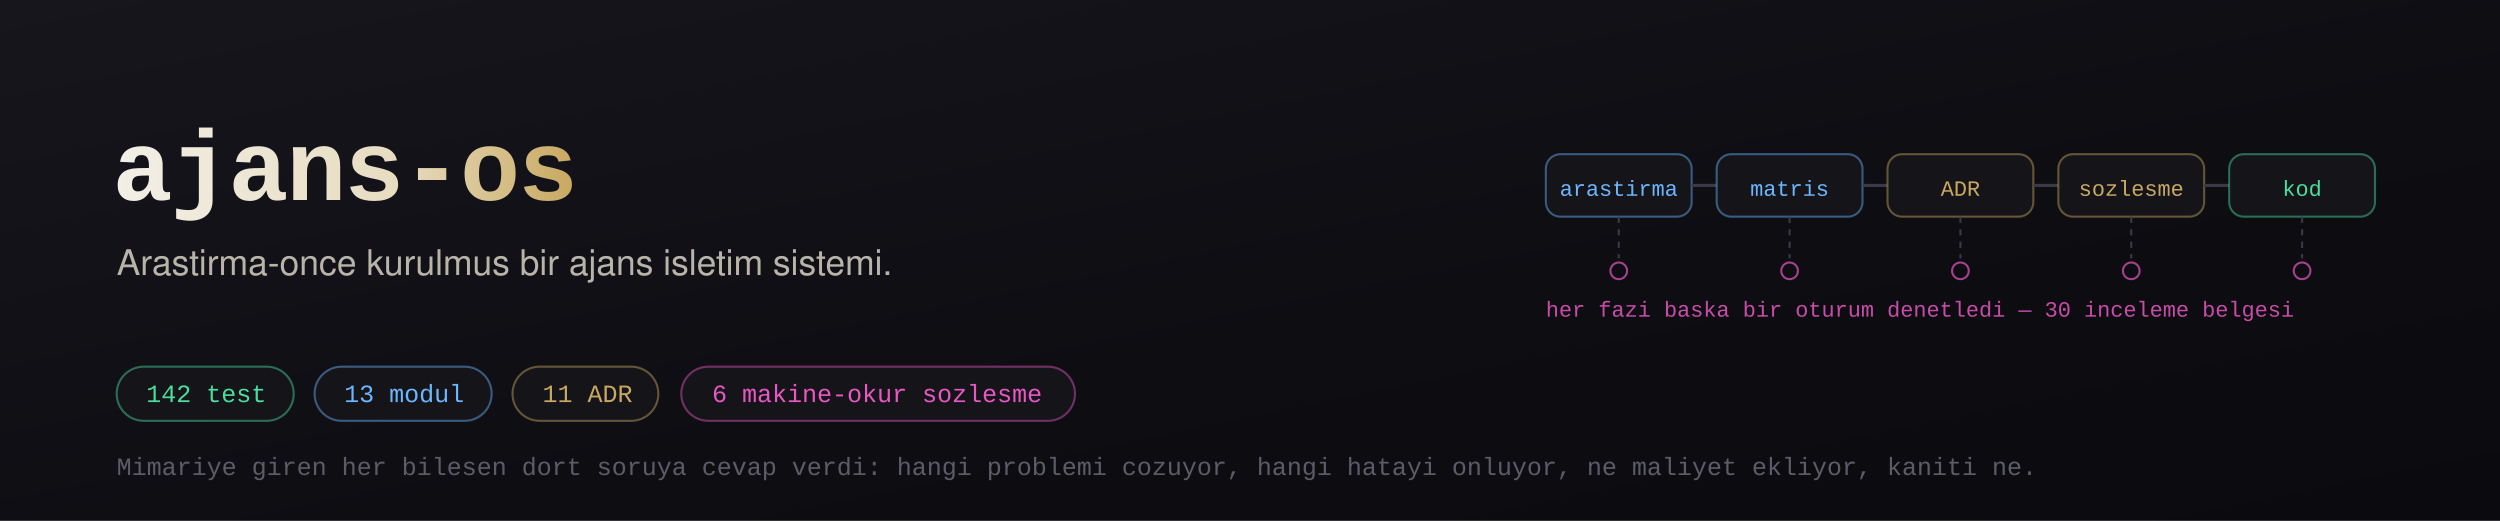
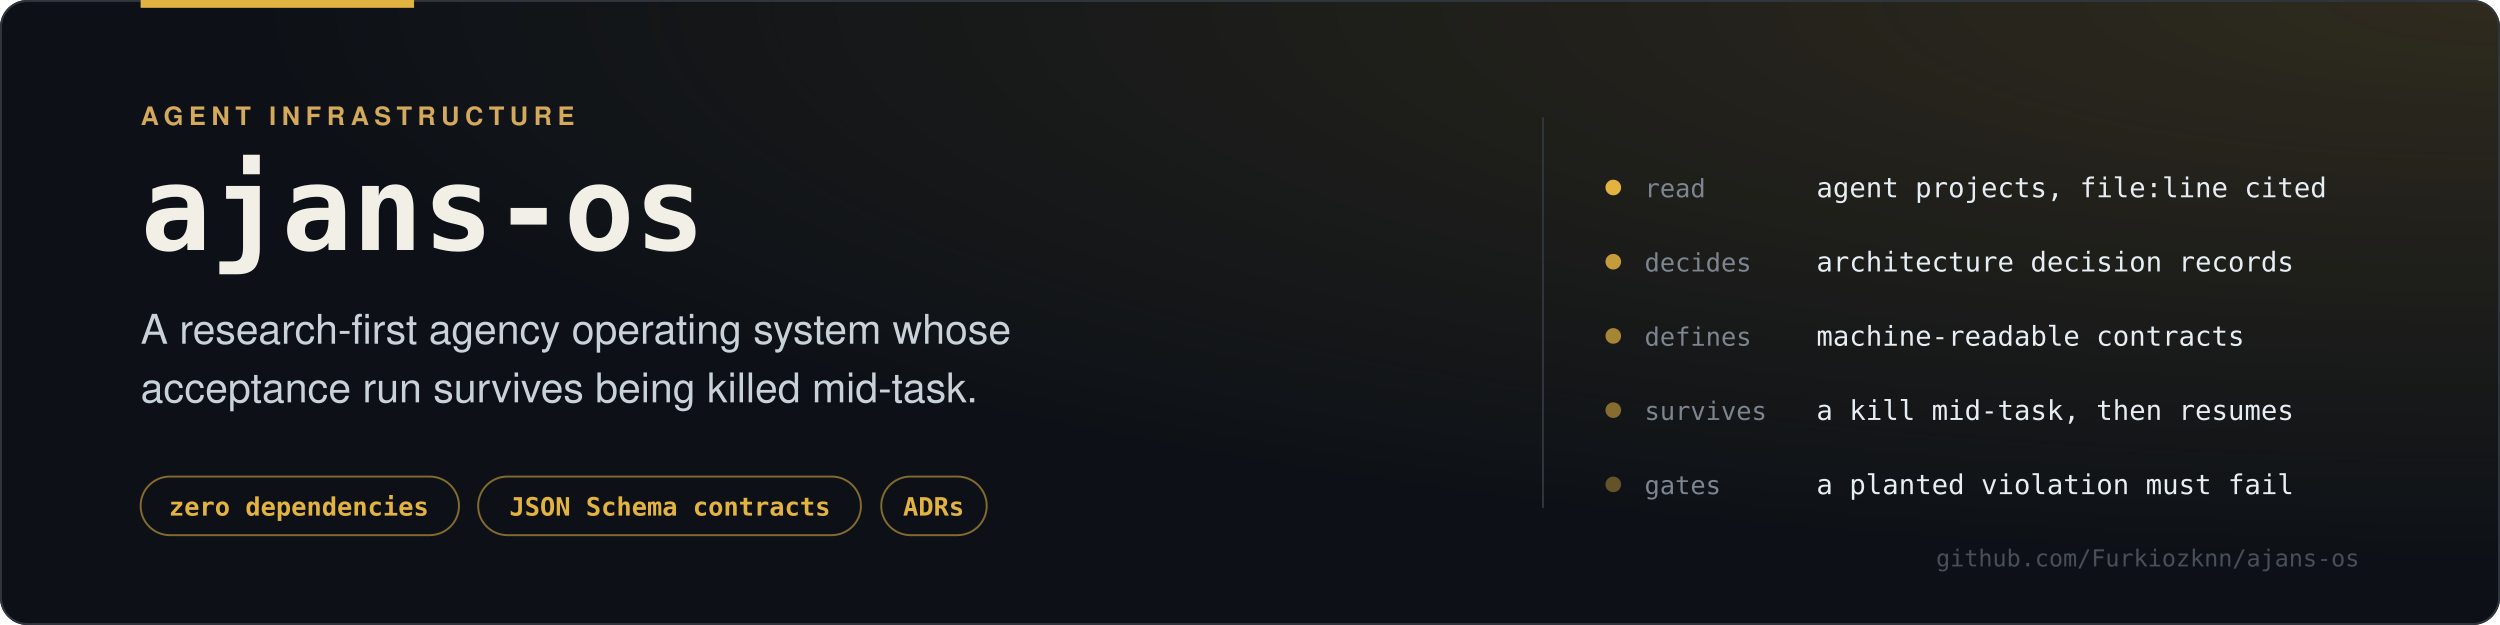
- <svg xmlns="http://www.w3.org/2000/svg" viewBox="0 0 1200 250" width="1200" height="250" role="img" aria-label="ajans-os - research-first agency OS, 13 modules, 142 tests">
+ <svg xmlns="http://www.w3.org/2000/svg" width="1280" height="320" viewBox="0 0 1280 320" role="img" aria-labelledby="t d">
  <defs>
-     <linearGradient id="bg" x1="0%" y1="0%" x2="100%" y2="100%">
-       <stop offset="0%" stop-color="#17161d" />
-       <stop offset="58%" stop-color="#0e0d12" />
-       <stop offset="100%" stop-color="#0b0b0f" />
-     </linearGradient>
-     <linearGradient id="name" x1="0%" y1="0%" x2="100%" y2="0%">
-       <stop offset="0%" stop-color="#f2efe6" />
-       <stop offset="62%" stop-color="#e7dcc0" />
-       <stop offset="100%" stop-color="#c9a961" />
-     </linearGradient>
-     <linearGradient id="hair" x1="0%" y1="0%" x2="100%" y2="0%">
-       <stop offset="0%" stop-color="#c9a961" stop-opacity="0.5" />
-       <stop offset="100%" stop-color="#c9a961" stop-opacity="0" />
-     </linearGradient>
-     <filter id="glow" x="-80%" y="-80%" width="260%" height="260%">
-       <feGaussianBlur stdDeviation="3.5" result="b" />
-       <feMerge>
-         <feMergeNode in="b" />
-         <feMergeNode in="SourceGraphic" />
-       </feMerge>
-     </filter>
+     <radialGradient id="g" cx="1" cy="0" r="0.9">
+       <stop offset="0" stop-color="#e3b341" stop-opacity=".16" />
+       <stop offset="1" stop-color="#e3b341" stop-opacity="0" />
+     </radialGradient>
+     <style>.u{font:700 13px/1 -apple-system,BlinkMacSystemFont,'Segoe UI',Helvetica,Arial,'DejaVu Sans',sans-serif;letter-spacing:.22em;fill:#d4a95c}.n{font:700 60px/1 ui-monospace,SFMono-Regular,'SF Mono',Menlo,Consolas,'DejaVu Sans Mono',monospace;fill:#f2efe6}
+ .p{font:400 21px/1 -apple-system,BlinkMacSystemFont,'Segoe UI',Helvetica,Arial,'DejaVu Sans',sans-serif;fill:#c9d1d9}.c{fill:none;stroke:#e3b341;stroke-opacity:.55}.ct{font:600 13px/1 ui-monospace,SFMono-Regular,'SF Mono',Menlo,Consolas,'DejaVu Sans Mono',monospace;fill:#e3b341}
+ .k{font:400 13px/1 ui-monospace,SFMono-Regular,'SF Mono',Menlo,Consolas,'DejaVu Sans Mono',monospace;fill:#7d8590}.d{font:500 14px/1 ui-monospace,SFMono-Regular,'SF Mono',Menlo,Consolas,'DejaVu Sans Mono',monospace;fill:#e6edf3}.f{font:400 12px/1 ui-monospace,SFMono-Regular,'SF Mono',Menlo,Consolas,'DejaVu Sans Mono',monospace;fill:#484f58}</style>
  </defs>
-   <rect width="1200" height="250" fill="url(#bg)" />
-   <text x="54" y="96" font-family="'Cascadia Code','JetBrains Mono','SFMono-Regular',Consolas,'Liberation Mono',Menlo,monospace" font-weight="700" font-size="48" fill="url(#name)" letter-spacing="-1">ajans-os</text>
-   <text x="56" y="132" font-family="'Segoe UI',Verdana,Helvetica,sans-serif" font-size="17" fill="#c7c2b6" opacity="0.92">Arastirma-once kurulmus bir ajans isletim sistemi.</text>
-   <line x1="56" y1="152" x2="330" y2="152" stroke="url(#hair)" stroke-width="1.5" />
-   <rect x="56" y="176" width="85" height="26" rx="13" fill="#141419" stroke="#4ade9e" stroke-opacity="0.45" />
-   <text x="99" y="193" text-anchor="middle" font-family="'Cascadia Code','JetBrains Mono','SFMono-Regular',Consolas,'Liberation Mono',Menlo,monospace" font-size="12" fill="#4ade9e">142 test</text>
-   <rect x="151" y="176" width="85" height="26" rx="13" fill="#141419" stroke="#6cb6ff" stroke-opacity="0.45" />
-   <text x="194" y="193" text-anchor="middle" font-family="'Cascadia Code','JetBrains Mono','SFMono-Regular',Consolas,'Liberation Mono',Menlo,monospace" font-size="12" fill="#6cb6ff">13 modul</text>
-   <rect x="246" y="176" width="70" height="26" rx="13" fill="#141419" stroke="#c9a961" stroke-opacity="0.45" />
-   <text x="282" y="193" text-anchor="middle" font-family="'Cascadia Code','JetBrains Mono','SFMono-Regular',Consolas,'Liberation Mono',Menlo,monospace" font-size="12" fill="#c9a961">11 ADR</text>
-   <rect x="327" y="176" width="189" height="26" rx="13" fill="#141419" stroke="#e857c3" stroke-opacity="0.45" />
-   <text x="421" y="193" text-anchor="middle" font-family="'Cascadia Code','JetBrains Mono','SFMono-Regular',Consolas,'Liberation Mono',Menlo,monospace" font-size="12" fill="#e857c3">6 makine-okur sozlesme</text>
-   <rect x="742" y="74" width="70" height="30" rx="7" fill="#141419" stroke="#6cb6ff" stroke-opacity="0.45" />
-   <text x="777" y="94" text-anchor="middle" font-family="'Cascadia Code','JetBrains Mono','SFMono-Regular',Consolas,'Liberation Mono',Menlo,monospace" font-size="10.5" fill="#6cb6ff">arastirma</text>
-   <line x1="812" y1="89" x2="824" y2="89" stroke="#3a3a46" stroke-width="1.5" />
-   <line x1="777" y1="104" x2="777" y2="124" stroke="#3a3a46" stroke-dasharray="3 3" />
-   <circle cx="777" cy="130" r="4" fill="none" stroke="#e857c3" stroke-opacity="0.7" />
-   <rect x="824" y="74" width="70" height="30" rx="7" fill="#141419" stroke="#6cb6ff" stroke-opacity="0.45" />
-   <text x="859" y="94" text-anchor="middle" font-family="'Cascadia Code','JetBrains Mono','SFMono-Regular',Consolas,'Liberation Mono',Menlo,monospace" font-size="10.5" fill="#6cb6ff">matris</text>
-   <line x1="894" y1="89" x2="906" y2="89" stroke="#3a3a46" stroke-width="1.5" />
-   <line x1="859" y1="104" x2="859" y2="124" stroke="#3a3a46" stroke-dasharray="3 3" />
-   <circle cx="859" cy="130" r="4" fill="none" stroke="#e857c3" stroke-opacity="0.7" />
-   <rect x="906" y="74" width="70" height="30" rx="7" fill="#141419" stroke="#c9a961" stroke-opacity="0.45" />
-   <text x="941" y="94" text-anchor="middle" font-family="'Cascadia Code','JetBrains Mono','SFMono-Regular',Consolas,'Liberation Mono',Menlo,monospace" font-size="10.5" fill="#c9a961">ADR</text>
-   <line x1="976" y1="89" x2="988" y2="89" stroke="#3a3a46" stroke-width="1.5" />
-   <line x1="941" y1="104" x2="941" y2="124" stroke="#3a3a46" stroke-dasharray="3 3" />
-   <circle cx="941" cy="130" r="4" fill="none" stroke="#e857c3" stroke-opacity="0.7" />
-   <rect x="988" y="74" width="70" height="30" rx="7" fill="#141419" stroke="#c9a961" stroke-opacity="0.45" />
-   <text x="1023" y="94" text-anchor="middle" font-family="'Cascadia Code','JetBrains Mono','SFMono-Regular',Consolas,'Liberation Mono',Menlo,monospace" font-size="10.5" fill="#c9a961">sozlesme</text>
-   <line x1="1058" y1="89" x2="1070" y2="89" stroke="#3a3a46" stroke-width="1.5" />
-   <line x1="1023" y1="104" x2="1023" y2="124" stroke="#3a3a46" stroke-dasharray="3 3" />
-   <circle cx="1023" cy="130" r="4" fill="none" stroke="#e857c3" stroke-opacity="0.7" />
-   <rect x="1070" y="74" width="70" height="30" rx="7" fill="#141419" stroke="#4ade9e" stroke-opacity="0.45" />
-   <text x="1105" y="94" text-anchor="middle" font-family="'Cascadia Code','JetBrains Mono','SFMono-Regular',Consolas,'Liberation Mono',Menlo,monospace" font-size="10.5" fill="#4ade9e">kod</text>
-   <line x1="1105" y1="104" x2="1105" y2="124" stroke="#3a3a46" stroke-dasharray="3 3" />
-   <circle cx="1105" cy="130" r="4" fill="none" stroke="#e857c3" stroke-opacity="0.7" />
-   <text x="742" y="152" font-family="'Cascadia Code','JetBrains Mono','SFMono-Regular',Consolas,'Liberation Mono',Menlo,monospace" font-size="10.5" fill="#e857c3" opacity="0.85">her fazi baska bir oturum denetledi — 30 inceleme belgesi</text>
-   <text x="56" y="228" font-family="'Cascadia Code','JetBrains Mono','SFMono-Regular',Consolas,'Liberation Mono',Menlo,monospace" font-size="12" fill="#5c5c68">Mimariye giren her bilesen dort soruya cevap verdi: hangi problemi cozuyor, hangi hatayi onluyor, ne maliyet ekliyor, kaniti ne.</text>
+   <rect width="1280" height="320" rx="14" fill="#0d1117" />
+   <rect width="1280" height="320" rx="14" fill="url(#g)" />
+   <rect x="0.5" y="0.5" width="1279" height="319" rx="13.5" fill="none" stroke="#30363d" />
+   <rect x="72" y="0" width="140" height="4" fill="#e3b341" />
+   <text x="72" y="64" class="u">AGENT INFRASTRUCTURE</text>
+   <text x="72" y="128" class="n">ajans-os</text>
+   <text x="72" y="176" class="p">A research-first agency operating system whose</text>
+   <text x="72" y="206" class="p">acceptance run survives being killed mid-task.</text>
+   <rect x="72" y="244" width="163" height="30" rx="15" class="c" />
+   <text x="153" y="264" class="ct" text-anchor="middle">zero dependencies</text>
+   <rect x="244.8" y="244" width="196" height="30" rx="15" class="c" />
+   <text x="343" y="264" class="ct" text-anchor="middle">JSON Schema contracts</text>
+   <rect x="451.2" y="244" width="54" height="30" rx="15" class="c" />
+   <text x="478" y="264" class="ct" text-anchor="middle">ADRs</text>
+   <line x1="790" y1="60" x2="790" y2="260" stroke="#30363d" />
+   <circle cx="826" cy="96" r="4" fill="#e3b341" opacity="1.00" />
+   <text x="842" y="101" class="k">read</text>
+   <text x="930" y="101" class="d">agent projects, file:line cited</text>
+   <circle cx="826" cy="134" r="4" fill="#e3b341" opacity="0.85" />
+   <text x="842" y="139" class="k">decides</text>
+   <text x="930" y="139" class="d">architecture decision records</text>
+   <circle cx="826" cy="172" r="4" fill="#e3b341" opacity="0.70" />
+   <text x="842" y="177" class="k">defines</text>
+   <text x="930" y="177" class="d">machine-readable contracts</text>
+   <circle cx="826" cy="210" r="4" fill="#e3b341" opacity="0.55" />
+   <text x="842" y="215" class="k">survives</text>
+   <text x="930" y="215" class="d">a kill mid-task, then resumes</text>
+   <circle cx="826" cy="248" r="4" fill="#e3b341" opacity="0.40" />
+   <text x="842" y="253" class="k">gates</text>
+   <text x="930" y="253" class="d">a planted violation must fail</text>
+   <text x="1208" y="290" class="f" text-anchor="end">github.com/Furkiozknn/ajans-os</text>
</svg>
